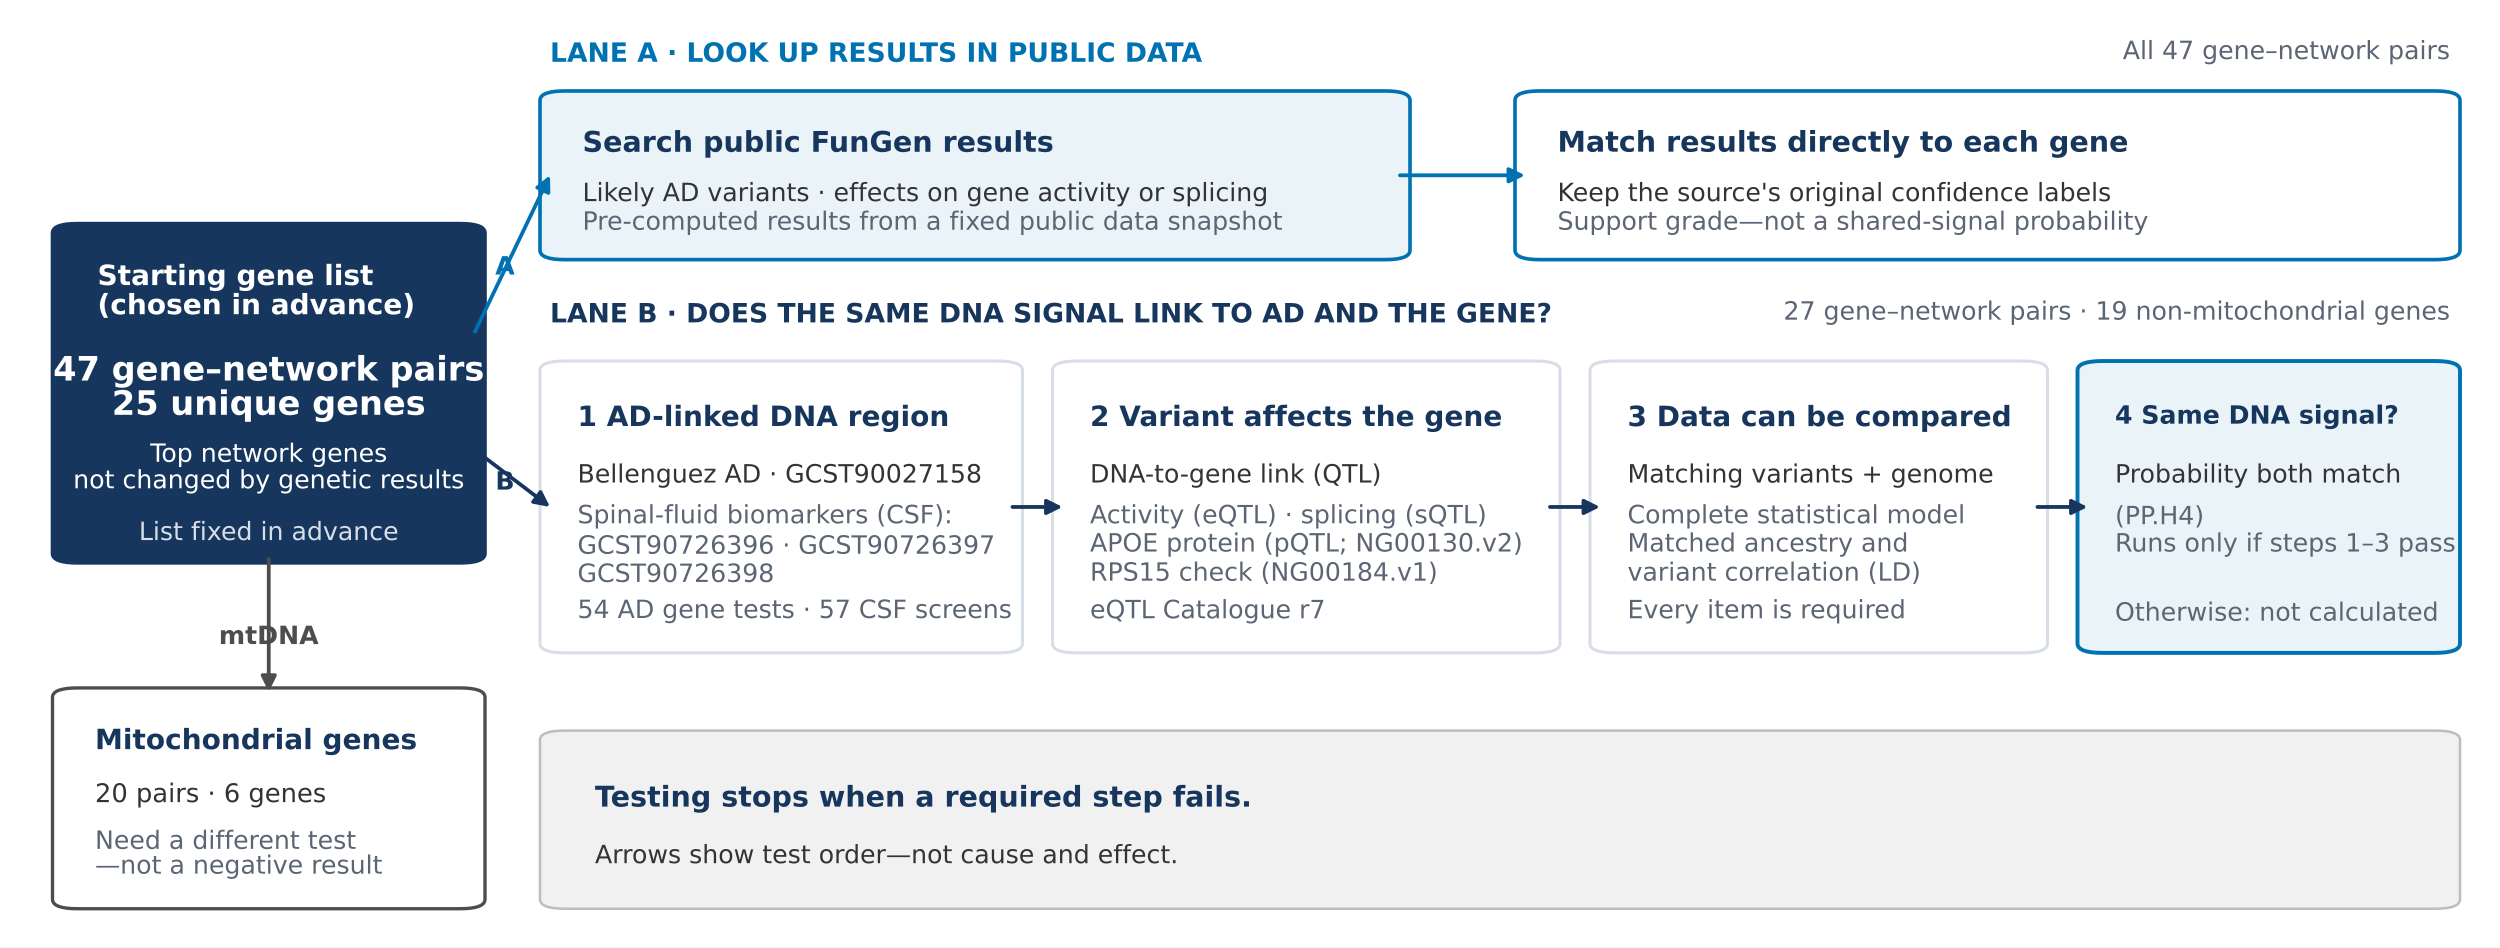
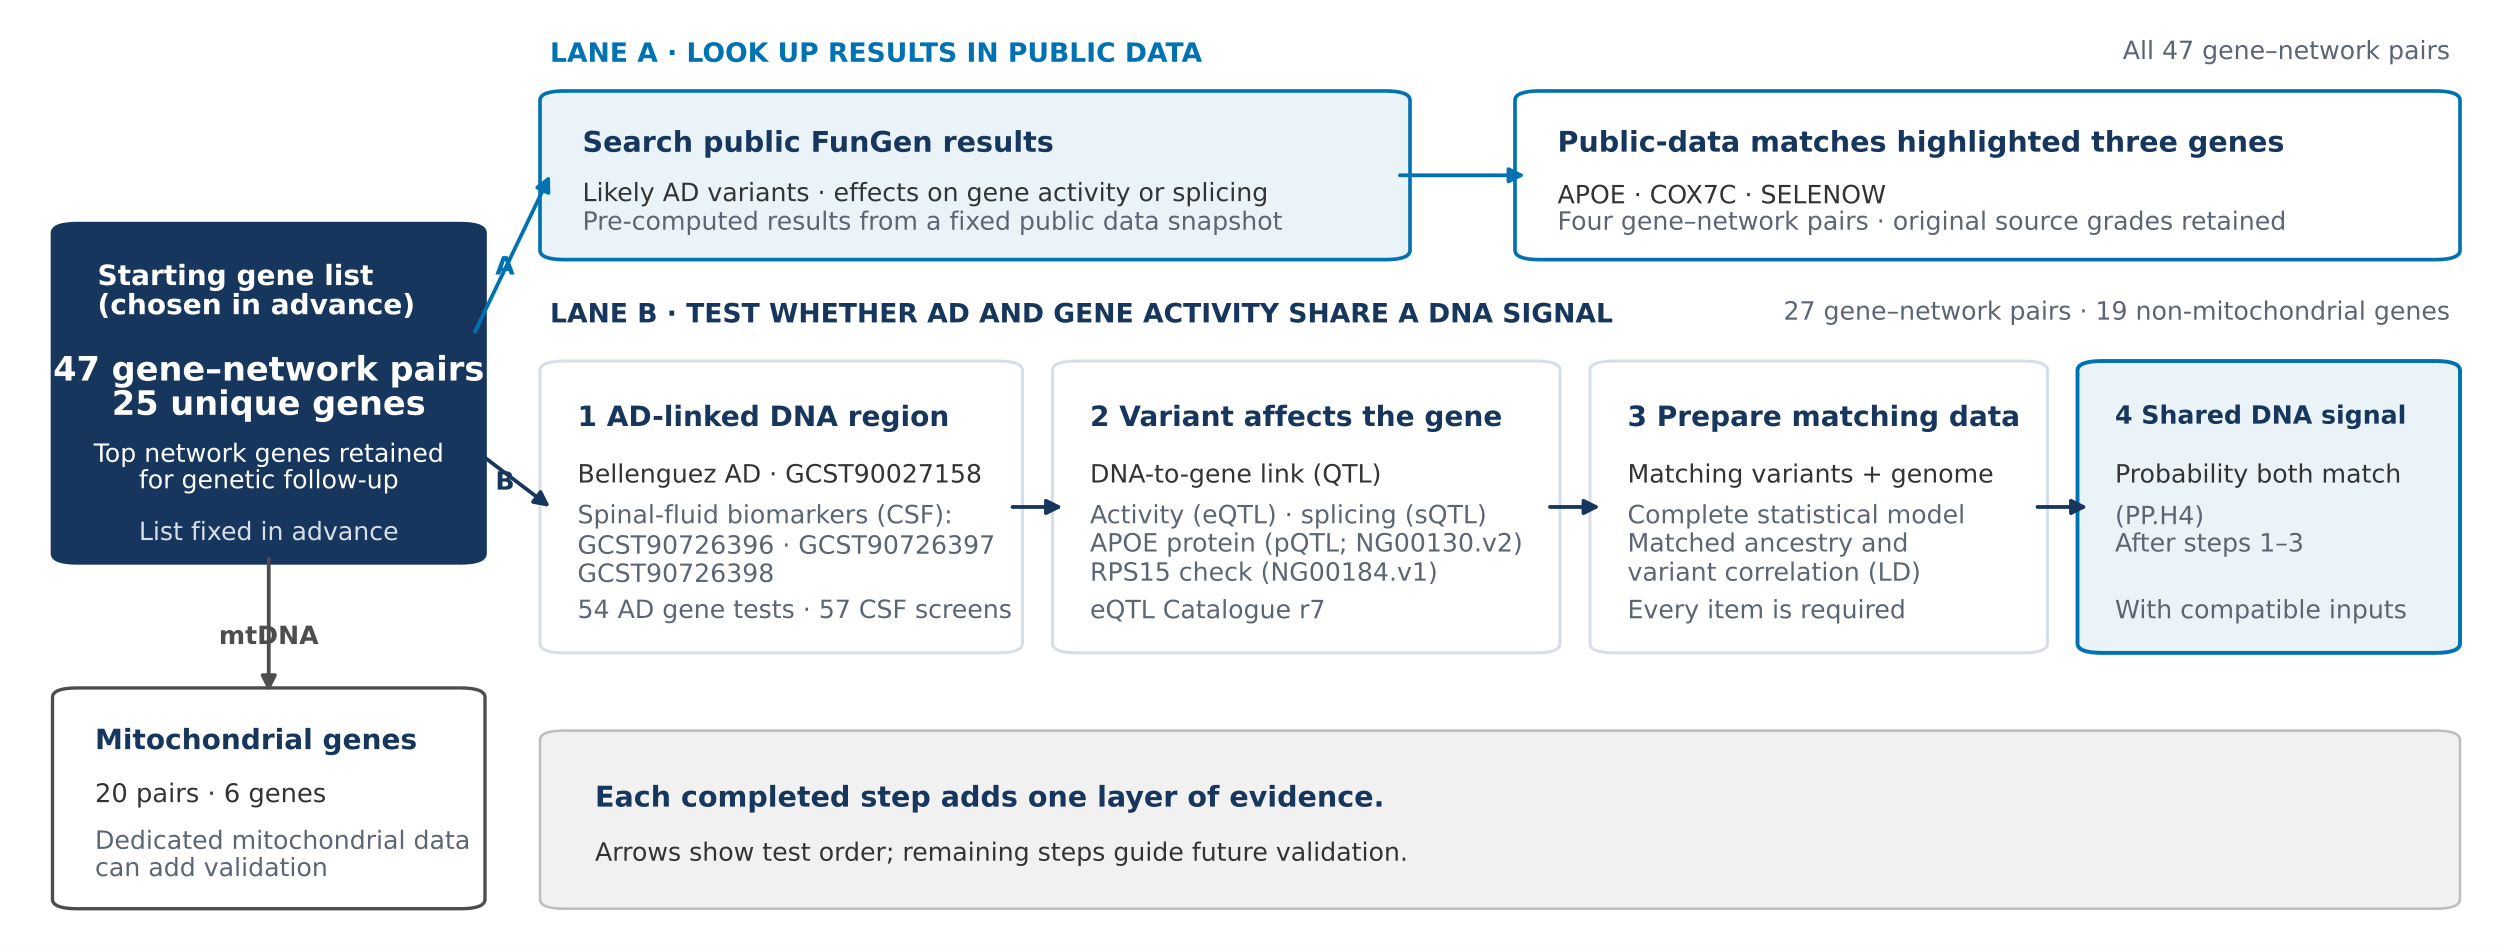
<svg xmlns="http://www.w3.org/2000/svg" width="892.8pt" height="338.4pt" viewBox="0 0 892.8 338.4" version="1.1">
  <defs>
    <style type="text/css">*{stroke-linejoin: round; stroke-linecap: butt}</style>
  </defs>
  <g id="figure_1">
    <g id="patch_1">
-       <path d="M 0 338.4  L 892.8 338.4  L 892.8 0  L 0 0  z " style="fill: #ffffff" />
+       <path d="M 0 338.4 L 892.8 338.4 L 892.8 0 L 0 0 z " style="fill: #ffffff" />
    </g>
    <g id="axes_1">
      <g id="patch_2">
-         <path d="M 27.677 201.01  L 164.275 201.01  Q 173.203 201.01 173.203 197.626  L 173.203 83.246  Q 173.203 79.862 164.275 79.862  L 27.677 79.862  Q 18.749 79.862 18.749 83.246  L 18.749 197.626  Q 18.749 201.01 27.677 201.01  z " clip-path="url(#pca04678265)" style="fill: #17365d; stroke: #17365d; stroke-width: 1.3; stroke-linejoin: miter" />
+         <path d="M 27.677 201.01 L 164.275 201.01 Q 173.203 201.01 173.203 197.626 L 173.203 83.246 Q 173.203 79.862 164.275 79.862 L 27.677 79.862 Q 18.749 79.862 18.749 83.246 L 18.749 197.626 Q 18.749 201.01 27.677 201.01 z " clip-path="url(#pca04678265)" style="fill: #17365d; stroke: #17365d; stroke-width: 1.3; stroke-linejoin: miter" />
      </g>
      <g id="patch_3">
-         <path d="M 201.773 92.722  L 494.611 92.722  Q 503.539 92.722 503.539 89.338  L 503.539 35.87  Q 503.539 32.486 494.611 32.486  L 201.773 32.486  Q 192.845 32.486 192.845 35.87  L 192.845 89.338  Q 192.845 92.722 201.773 92.722  z " clip-path="url(#pca04678265)" style="fill: #e9f3f8; stroke: #0072b2; stroke-width: 1.3; stroke-linejoin: miter" />
+         <path d="M 201.773 92.722 L 494.611 92.722 Q 503.539 92.722 503.539 89.338 L 503.539 35.87 Q 503.539 32.486 494.611 32.486 L 201.773 32.486 Q 192.845 32.486 192.845 35.87 L 192.845 89.338 Q 192.845 92.722 201.773 92.722 z " clip-path="url(#pca04678265)" style="fill: #e9f3f8; stroke: #0072b2; stroke-width: 1.3; stroke-linejoin: miter" />
      </g>
      <g id="patch_4">
-         <path d="M 549.965 92.722  L 869.587 92.722  Q 878.515 92.722 878.515 89.338  L 878.515 35.87  Q 878.515 32.486 869.587 32.486  L 549.965 32.486  Q 541.037 32.486 541.037 35.87  L 541.037 89.338  Q 541.037 92.722 549.965 92.722  z " clip-path="url(#pca04678265)" style="fill: #ffffff; stroke: #0072b2; stroke-width: 1.3; stroke-linejoin: miter" />
+         <path d="M 549.965 92.722 L 869.587 92.722 Q 878.515 92.722 878.515 89.338 L 878.515 35.87 Q 878.515 32.486 869.587 32.486 L 549.965 32.486 Q 541.037 32.486 541.037 35.87 L 541.037 89.338 Q 541.037 92.722 549.965 92.722 z " clip-path="url(#pca04678265)" style="fill: #ffffff; stroke: #0072b2; stroke-width: 1.3; stroke-linejoin: miter" />
      </g>
      <g id="patch_5">
-         <path d="M 201.773 233.158  L 356.227 233.158  Q 365.155 233.158 365.155 229.774  L 365.155 132.314  Q 365.155 128.93 356.227 128.93  L 201.773 128.93  Q 192.845 128.93 192.845 132.314  L 192.845 229.774  Q 192.845 233.158 201.773 233.158  z " clip-path="url(#pca04678265)" style="fill: #ffffff; stroke: #d7dee8; stroke-width: 1.1; stroke-linejoin: miter" />
+         <path d="M 201.773 233.158 L 356.227 233.158 Q 365.155 233.158 365.155 229.774 L 365.155 132.314 Q 365.155 128.93 356.227 128.93 L 201.773 128.93 Q 192.845 128.93 192.845 132.314 L 192.845 229.774 Q 192.845 233.158 201.773 233.158 z " clip-path="url(#pca04678265)" style="fill: #ffffff; stroke: #d7dee8; stroke-width: 1.1; stroke-linejoin: miter" />
      </g>
      <g id="patch_6">
-         <path d="M 384.797 233.158  L 548.179 233.158  Q 557.107 233.158 557.107 229.774  L 557.107 132.314  Q 557.107 128.93 548.179 128.93  L 384.797 128.93  Q 375.869 128.93 375.869 132.314  L 375.869 229.774  Q 375.869 233.158 384.797 233.158  z " clip-path="url(#pca04678265)" style="fill: #ffffff; stroke: #d7dee8; stroke-width: 1.1; stroke-linejoin: miter" />
+         <path d="M 384.797 233.158 L 548.179 233.158 Q 557.107 233.158 557.107 229.774 L 557.107 132.314 Q 557.107 128.93 548.179 128.93 L 384.797 128.93 Q 375.869 128.93 375.869 132.314 L 375.869 229.774 Q 375.869 233.158 384.797 233.158 z " clip-path="url(#pca04678265)" style="fill: #ffffff; stroke: #d7dee8; stroke-width: 1.1; stroke-linejoin: miter" />
      </g>
      <g id="patch_7">
-         <path d="M 576.749 233.158  L 722.275 233.158  Q 731.203 233.158 731.203 229.774  L 731.203 132.314  Q 731.203 128.93 722.275 128.93  L 576.749 128.93  Q 567.821 128.93 567.821 132.314  L 567.821 229.774  Q 567.821 233.158 576.749 233.158  z " clip-path="url(#pca04678265)" style="fill: #ffffff; stroke: #d7dee8; stroke-width: 1.1; stroke-linejoin: miter" />
+         <path d="M 576.749 233.158 L 722.275 233.158 Q 731.203 233.158 731.203 229.774 L 731.203 132.314 Q 731.203 128.93 722.275 128.93 L 576.749 128.93 Q 567.821 128.93 567.821 132.314 L 567.821 229.774 Q 567.821 233.158 576.749 233.158 z " clip-path="url(#pca04678265)" style="fill: #ffffff; stroke: #d7dee8; stroke-width: 1.1; stroke-linejoin: miter" />
      </g>
      <g id="patch_8">
-         <path d="M 750.845 233.158  L 869.587 233.158  Q 878.515 233.158 878.515 229.774  L 878.515 132.314  Q 878.515 128.93 869.587 128.93  L 750.845 128.93  Q 741.917 128.93 741.917 132.314  L 741.917 229.774  Q 741.917 233.158 750.845 233.158  z " clip-path="url(#pca04678265)" style="fill: #e9f3f8; stroke: #0072b2; stroke-width: 1.4; stroke-linejoin: miter" />
+         <path d="M 750.845 233.158 L 869.587 233.158 Q 878.515 233.158 878.515 229.774 L 878.515 132.314 Q 878.515 128.93 869.587 128.93 L 750.845 128.93 Q 741.917 128.93 741.917 132.314 L 741.917 229.774 Q 741.917 233.158 750.845 233.158 z " clip-path="url(#pca04678265)" style="fill: #e9f3f8; stroke: #0072b2; stroke-width: 1.4; stroke-linejoin: miter" />
      </g>
      <g id="patch_9">
-         <path d="M 27.677 324.526  L 164.275 324.526  Q 173.203 324.526 173.203 321.142  L 173.203 249.062  Q 173.203 245.678 164.275 245.678  L 27.677 245.678  Q 18.749 245.678 18.749 249.062  L 18.749 321.142  Q 18.749 324.526 27.677 324.526  z " clip-path="url(#pca04678265)" style="fill: #ffffff; stroke: #4d4d4d; stroke-width: 1.2; stroke-linejoin: miter" />
+         <path d="M 27.677 324.526 L 164.275 324.526 Q 173.203 324.526 173.203 321.142 L 173.203 249.062 Q 173.203 245.678 164.275 245.678 L 27.677 245.678 Q 18.749 245.678 18.749 249.062 L 18.749 321.142 Q 18.749 324.526 27.677 324.526 z " clip-path="url(#pca04678265)" style="fill: #ffffff; stroke: #4d4d4d; stroke-width: 1.2; stroke-linejoin: miter" />
      </g>
      <g id="patch_10">
-         <path d="M 201.773 324.526  L 869.587 324.526  Q 878.515 324.526 878.515 321.142  L 878.515 264.29  Q 878.515 260.906 869.587 260.906  L 201.773 260.906  Q 192.845 260.906 192.845 264.29  L 192.845 321.142  Q 192.845 324.526 201.773 324.526  z " clip-path="url(#pca04678265)" style="fill: #f1f1f1; stroke: #bdbdbd; stroke-width: 0.9; stroke-linejoin: miter" />
+         <path d="M 201.773 324.526 L 869.587 324.526 Q 878.515 324.526 878.515 321.142 L 878.515 264.29 Q 878.515 260.906 869.587 260.906 L 201.773 260.906 Q 192.845 260.906 192.845 264.29 L 192.845 321.142 Q 192.845 324.526 201.773 324.526 z " clip-path="url(#pca04678265)" style="fill: #f1f1f1; stroke: #bdbdbd; stroke-width: 0.9; stroke-linejoin: miter" />
      </g>
      <g id="patch_11">
-         <path d="M 169.632 118.44  Q 183.024 90.522 195.763 63.965  " clip-path="url(#pca04678265)" style="fill: none; stroke: #0072b2; stroke-width: 1.35; stroke-linecap: round" />
-         <path d="M 191.877 66.981  L 195.763 63.965  L 195.844 68.884  z " clip-path="url(#pca04678265)" style="fill: #0072b2; stroke: #0072b2; stroke-width: 1.35; stroke-linecap: round" />
+         <path d="M 169.632 118.44 Q 183.024 90.522 195.763 63.965 " clip-path="url(#pca04678265)" style="fill: none; stroke: #0072b2; stroke-width: 1.35; stroke-linecap: round" />
+         <path d="M 191.877 66.981 L 195.763 63.965 L 195.844 68.884 z " clip-path="url(#pca04678265)" style="fill: #0072b2; stroke: #0072b2; stroke-width: 1.35; stroke-linecap: round" />
      </g>
      <g id="patch_12">
-         <path d="M 499.968 62.604  Q 522.288 62.604 543.099 62.604  " clip-path="url(#pca04678265)" style="fill: none; stroke: #0072b2; stroke-width: 1.35; stroke-linecap: round" />
-         <path d="M 538.699 60.404  L 543.099 62.604  L 538.699 64.804  z " clip-path="url(#pca04678265)" style="fill: #0072b2; stroke: #0072b2; stroke-width: 1.35; stroke-linecap: round" />
+         <path d="M 499.968 62.604 Q 522.288 62.604 543.099 62.604 " clip-path="url(#pca04678265)" style="fill: none; stroke: #0072b2; stroke-width: 1.35; stroke-linecap: round" />
+         <path d="M 538.699 60.404 L 543.099 62.604 L 538.699 64.804 z " clip-path="url(#pca04678265)" style="fill: #0072b2; stroke: #0072b2; stroke-width: 1.35; stroke-linecap: round" />
      </g>
      <g id="patch_13">
-         <path d="M 169.632 160.74  Q 183.024 170.892 195.213 180.132  " clip-path="url(#pca04678265)" style="fill: none; stroke: #17365d; stroke-width: 1.35; stroke-linecap: round" />
-         <path d="M 193.036 175.721  L 195.213 180.132  L 190.378 179.227  z " clip-path="url(#pca04678265)" style="fill: #17365d; stroke: #17365d; stroke-width: 1.35; stroke-linecap: round" />
+         <path d="M 169.632 160.74 Q 183.024 170.892 195.213 180.132 " clip-path="url(#pca04678265)" style="fill: none; stroke: #17365d; stroke-width: 1.35; stroke-linecap: round" />
+         <path d="M 193.036 175.721 L 195.213 180.132 L 190.378 179.227 z " clip-path="url(#pca04678265)" style="fill: #17365d; stroke: #17365d; stroke-width: 1.35; stroke-linecap: round" />
      </g>
      <g id="patch_14">
-         <path d="M 361.584 181.044  Q 370.512 181.044 377.931 181.044  " clip-path="url(#pca04678265)" style="fill: none; stroke: #17365d; stroke-width: 1.35; stroke-linecap: round" />
-         <path d="M 373.531 178.844  L 377.931 181.044  L 373.531 183.244  z " clip-path="url(#pca04678265)" style="fill: #17365d; stroke: #17365d; stroke-width: 1.35; stroke-linecap: round" />
+         <path d="M 361.584 181.044 Q 370.512 181.044 377.931 181.044 " clip-path="url(#pca04678265)" style="fill: none; stroke: #17365d; stroke-width: 1.35; stroke-linecap: round" />
+         <path d="M 373.531 178.844 L 377.931 181.044 L 373.531 183.244 z " clip-path="url(#pca04678265)" style="fill: #17365d; stroke: #17365d; stroke-width: 1.35; stroke-linecap: round" />
      </g>
      <g id="patch_15">
-         <path d="M 553.536 181.044  Q 562.464 181.044 569.883 181.044  " clip-path="url(#pca04678265)" style="fill: none; stroke: #17365d; stroke-width: 1.35; stroke-linecap: round" />
-         <path d="M 565.483 178.844  L 569.883 181.044  L 565.483 183.244  z " clip-path="url(#pca04678265)" style="fill: #17365d; stroke: #17365d; stroke-width: 1.35; stroke-linecap: round" />
+         <path d="M 553.536 181.044 Q 562.464 181.044 569.883 181.044 " clip-path="url(#pca04678265)" style="fill: none; stroke: #17365d; stroke-width: 1.35; stroke-linecap: round" />
+         <path d="M 565.483 178.844 L 569.883 181.044 L 565.483 183.244 z " clip-path="url(#pca04678265)" style="fill: #17365d; stroke: #17365d; stroke-width: 1.35; stroke-linecap: round" />
      </g>
      <g id="patch_16">
-         <path d="M 727.632 181.044  Q 736.56 181.044 743.979 181.044  " clip-path="url(#pca04678265)" style="fill: none; stroke: #17365d; stroke-width: 1.35; stroke-linecap: round" />
-         <path d="M 739.579 178.844  L 743.979 181.044  L 739.579 183.244  z " clip-path="url(#pca04678265)" style="fill: #17365d; stroke: #17365d; stroke-width: 1.35; stroke-linecap: round" />
+         <path d="M 727.632 181.044 Q 736.56 181.044 743.979 181.044 " clip-path="url(#pca04678265)" style="fill: none; stroke: #17365d; stroke-width: 1.35; stroke-linecap: round" />
+         <path d="M 739.579 178.844 L 743.979 181.044 L 739.579 183.244 z " clip-path="url(#pca04678265)" style="fill: #17365d; stroke: #17365d; stroke-width: 1.35; stroke-linecap: round" />
      </g>
      <g id="patch_17">
-         <path d="M 95.976 199.656  Q 95.976 223.344 95.976 245.523  " clip-path="url(#pca04678265)" style="fill: none; stroke: #4d4d4d; stroke-width: 1.35; stroke-linecap: round" />
-         <path d="M 98.176 241.123  L 95.976 245.523  L 93.776 241.123  z " clip-path="url(#pca04678265)" style="fill: #4d4d4d; stroke: #4d4d4d; stroke-width: 1.35; stroke-linecap: round" />
+         <path d="M 95.976 199.656 Q 95.976 223.344 95.976 245.523 " clip-path="url(#pca04678265)" style="fill: none; stroke: #4d4d4d; stroke-width: 1.35; stroke-linecap: round" />
+         <path d="M 98.176 241.123 L 95.976 245.523 L 93.776 241.123 z " clip-path="url(#pca04678265)" style="fill: #4d4d4d; stroke: #4d4d4d; stroke-width: 1.35; stroke-linecap: round" />
      </g>
      <g id="text_1">
        <text style="font-weight: 700; font-size: 9.5px; font-family: 'DejaVu Sans', 'Arial', 'Helvetica', sans-serif; text-anchor: start; fill: #0072b2" x="196.416" y="22.07" transform="rotate(-0 196.416 22.06985)">LANE A  ·  LOOK UP RESULTS IN PUBLIC DATA</text>
      </g>
      <g id="text_2">
        <text style="font-size: 9px; font-family: 'DejaVu Sans', 'Arial', 'Helvetica', sans-serif; text-anchor: end; fill: #5b6573" x="874.944" y="21.095" transform="rotate(-0 874.944 21.09544)">All 47 gene–network pairs</text>
      </g>
      <g id="text_3">
-         <text style="font-weight: 700; font-size: 9.5px; font-family: 'DejaVu Sans', 'Arial', 'Helvetica', sans-serif; text-anchor: start; fill: #17365d" x="196.416" y="115.13" transform="rotate(-0 196.416 115.1299)">LANE B  ·  DOES THE SAME DNA SIGNAL LINK TO AD AND THE GENE?</text>
+         <text style="font-weight: 700; font-size: 9.5px; font-family: 'DejaVu Sans', 'Arial', 'Helvetica', sans-serif; text-anchor: start; fill: #17365d" x="196.416" y="115.13" transform="rotate(-0 196.416 115.1299)">LANE B  ·  TEST WHETHER AD AND GENE ACTIVITY SHARE A DNA SIGNAL</text>
      </g>
      <g id="text_4">
        <text style="font-size: 9px; font-family: 'DejaVu Sans', 'Arial', 'Helvetica', sans-serif; text-anchor: end; fill: #5b6573" x="874.944" y="114.155" transform="rotate(-0 874.944 114.1554)">27 gene–network pairs  ·  19 non-mitochondrial genes</text>
      </g>
      <g id="text_5">
        <text style="font-weight: 700; font-size: 10px; font-family: 'DejaVu Sans', 'Arial', 'Helvetica', sans-serif; fill: #ffffff" transform="translate(34.8192 101.7955)">Starting gene list</text>
        <text style="font-weight: 700; font-size: 10px; font-family: 'DejaVu Sans', 'Arial', 'Helvetica', sans-serif; fill: #ffffff" transform="translate(34.8192 112.215)">(chosen in advance)</text>
      </g>
      <g id="text_6">
        <text style="font-weight: 700; font-size: 12px; font-family: 'DejaVu Sans', 'Arial', 'Helvetica', sans-serif; fill: #ffffff" transform="translate(18.99038 135.8884)">47 gene–network pairs</text>
        <text style="font-weight: 700; font-size: 12px; font-family: 'DejaVu Sans', 'Arial', 'Helvetica', sans-serif; fill: #ffffff" transform="translate(39.93787 148.1284)">25 unique genes</text>
      </g>
      <g id="text_7">
-         <text style="font-size: 9px; font-family: 'DejaVu Sans', 'Arial', 'Helvetica', sans-serif; fill: #ffffff" transform="translate(53.65631 164.928)">Top network genes</text>
-         <text style="font-size: 9px; font-family: 'DejaVu Sans', 'Arial', 'Helvetica', sans-serif; fill: #ffffff" transform="translate(26.13811 174.378)">not changed by genetic results</text>
+         <text style="font-size: 9px; font-family: 'DejaVu Sans', 'Arial', 'Helvetica', sans-serif; fill: #ffffff" transform="translate(33.45694 164.928)">Top network genes retained</text>
+         <text style="font-size: 9px; font-family: 'DejaVu Sans', 'Arial', 'Helvetica', sans-serif; fill: #ffffff" transform="translate(49.58944 174.378)">for genetic follow-up</text>
      </g>
      <g id="text_8">
        <text style="font-size: 9px; font-family: 'DejaVu Sans', 'Arial', 'Helvetica', sans-serif; text-anchor: middle; fill: #d7dee8" x="95.976" y="192.859" transform="rotate(-0 95.976 192.8593)">List fixed in advance</text>
      </g>
      <g id="text_9">
        <text style="font-weight: 700; font-size: 10.2px; font-family: 'DejaVu Sans', 'Arial', 'Helvetica', sans-serif; text-anchor: start; fill: #17365d" x="208.022" y="54.211" transform="rotate(-0 208.0224 54.21056)">Search public FunGen results</text>
      </g>
      <g id="text_10">
        <text style="font-size: 9px; font-family: 'DejaVu Sans', 'Arial', 'Helvetica', sans-serif; text-anchor: start; fill: #333333" x="208.022" y="71.819" transform="rotate(-0 208.0224 71.81944)">Likely AD variants  ·  effects on gene activity or splicing</text>
      </g>
      <g id="text_11">
        <text style="font-size: 9px; font-family: 'DejaVu Sans', 'Arial', 'Helvetica', sans-serif; text-anchor: start; fill: #5b6573" x="208.022" y="82.043" transform="rotate(-0 208.0224 82.04344)">Pre-computed results from a fixed public data snapshot</text>
      </g>
      <g id="text_12">
-         <text style="font-weight: 700; font-size: 10.2px; font-family: 'DejaVu Sans', 'Arial', 'Helvetica', sans-serif; text-anchor: start; fill: #17365d" x="556.214" y="54.171" transform="rotate(-0 556.2144 54.17072)">Match results directly to each gene</text>
+         <text style="font-weight: 700; font-size: 10.2px; font-family: 'DejaVu Sans', 'Arial', 'Helvetica', sans-serif; text-anchor: start; fill: #17365d" x="556.214" y="54.171" transform="rotate(-0 556.2144 54.17072)">Public-data matches highlighted three genes</text>
      </g>
      <g id="text_13">
-         <text style="font-size: 9px; font-family: 'DejaVu Sans', 'Arial', 'Helvetica', sans-serif; text-anchor: start; fill: #333333" x="556.214" y="71.819" transform="rotate(-0 556.2144 71.81944)">Keep the source's original confidence labels</text>
+         <text style="font-size: 9px; font-family: 'DejaVu Sans', 'Arial', 'Helvetica', sans-serif; text-anchor: start; fill: #333333" x="556.214" y="72.612" transform="rotate(-0 556.2144 72.61186)">APOE  ·  COX7C  ·  SELENOW</text>
      </g>
      <g id="text_14">
-         <text style="font-size: 9px; font-family: 'DejaVu Sans', 'Arial', 'Helvetica', sans-serif; text-anchor: start; fill: #5b6573" x="556.214" y="82.043" transform="rotate(-0 556.2144 82.04344)">Support grade—not a shared-signal probability</text>
+         <text style="font-size: 9px; font-family: 'DejaVu Sans', 'Arial', 'Helvetica', sans-serif; text-anchor: start; fill: #5b6573" x="556.214" y="82.043" transform="rotate(-0 556.2144 82.04344)">Four gene–network pairs  ·  original source grades retained</text>
      </g>
      <g id="text_15">
        <text style="font-weight: 700; font-size: 10px; font-family: 'DejaVu Sans', 'Arial', 'Helvetica', sans-serif; text-anchor: start; fill: #17365d" x="206.237" y="152.14" transform="rotate(-0 206.2368 152.1403)">1  AD-linked DNA region</text>
      </g>
      <g id="text_16">
        <text style="font-size: 9px; font-family: 'DejaVu Sans', 'Arial', 'Helvetica', sans-serif; text-anchor: start; fill: #333333" x="206.237" y="172.324" transform="rotate(-0 206.2368 172.3242)">Bellenguez AD  ·  GCST90027158</text>
      </g>
      <g id="text_17">
        <text style="font-size: 9px; font-family: 'DejaVu Sans', 'Arial', 'Helvetica', sans-serif; fill: #5b6573" transform="translate(206.2368 186.8754)">Spinal-fluid biomarkers (CSF):</text>
        <text style="font-size: 9px; font-family: 'DejaVu Sans', 'Arial', 'Helvetica', sans-serif; fill: #5b6573" transform="translate(206.2368 197.7479)">GCST90726396  ·  GCST90726397</text>
        <text style="font-size: 9px; font-family: 'DejaVu Sans', 'Arial', 'Helvetica', sans-serif; fill: #5b6573" transform="translate(206.2368 207.8279)">GCST90726398</text>
      </g>
      <g id="text_18">
        <text style="font-size: 9px; font-family: 'DejaVu Sans', 'Arial', 'Helvetica', sans-serif; text-anchor: start; fill: #5b6573" x="206.237" y="220.708" transform="rotate(-0 206.2368 220.708)">54 AD gene tests  ·  57 CSF screens</text>
      </g>
      <g id="text_19">
        <text style="font-weight: 700; font-size: 10px; font-family: 'DejaVu Sans', 'Arial', 'Helvetica', sans-serif; text-anchor: start; fill: #17365d" x="389.261" y="152.14" transform="rotate(-0 389.2608 152.1403)">2  Variant affects the gene</text>
      </g>
      <g id="text_20">
        <text style="font-size: 9px; font-family: 'DejaVu Sans', 'Arial', 'Helvetica', sans-serif; text-anchor: start; fill: #333333" x="389.261" y="172.324" transform="rotate(-0 389.2608 172.3242)">DNA-to-gene link (QTL)</text>
      </g>
      <g id="text_21">
        <text style="font-size: 9px; font-family: 'DejaVu Sans', 'Arial', 'Helvetica', sans-serif; fill: #5b6573" transform="translate(389.2608 186.8754)">Activity (eQTL)  ·  splicing (sQTL)</text>
        <text style="font-size: 9px; font-family: 'DejaVu Sans', 'Arial', 'Helvetica', sans-serif; fill: #5b6573" transform="translate(389.2608 196.9554)">APOE protein (pQTL; NG00130.v2)</text>
        <text style="font-size: 9px; font-family: 'DejaVu Sans', 'Arial', 'Helvetica', sans-serif; fill: #5b6573" transform="translate(389.2608 207.3779)">RPS15 check (NG00184.v1)</text>
      </g>
      <g id="text_22">
        <text style="font-size: 9px; font-family: 'DejaVu Sans', 'Arial', 'Helvetica', sans-serif; text-anchor: start; fill: #5b6573" x="389.261" y="220.787" transform="rotate(-0 389.2608 220.7874)">eQTL Catalogue r7</text>
      </g>
      <g id="text_23">
-         <text style="font-weight: 700; font-size: 10px; font-family: 'DejaVu Sans', 'Arial', 'Helvetica', sans-serif; text-anchor: start; fill: #17365d" x="581.213" y="152.179" transform="rotate(-0 581.2128 152.1794)">3  Data can be compared</text>
+         <text style="font-weight: 700; font-size: 10px; font-family: 'DejaVu Sans', 'Arial', 'Helvetica', sans-serif; text-anchor: start; fill: #17365d" x="581.213" y="152.14" transform="rotate(-0 581.2128 152.1403)">3  Prepare matching data</text>
      </g>
      <g id="text_24">
        <text style="font-size: 9px; font-family: 'DejaVu Sans', 'Arial', 'Helvetica', sans-serif; text-anchor: start; fill: #333333" x="581.213" y="172.324" transform="rotate(-0 581.2128 172.3242)">Matching variants + genome</text>
      </g>
      <g id="text_25">
        <text style="font-size: 9px; font-family: 'DejaVu Sans', 'Arial', 'Helvetica', sans-serif; fill: #5b6573" transform="translate(581.2128 186.8754)">Complete statistical model</text>
        <text style="font-size: 9px; font-family: 'DejaVu Sans', 'Arial', 'Helvetica', sans-serif; fill: #5b6573" transform="translate(581.2128 196.9554)">Matched ancestry and</text>
        <text style="font-size: 9px; font-family: 'DejaVu Sans', 'Arial', 'Helvetica', sans-serif; fill: #5b6573" transform="translate(581.2128 207.3779)">variant correlation (LD)</text>
      </g>
      <g id="text_26">
        <text style="font-size: 9px; font-family: 'DejaVu Sans', 'Arial', 'Helvetica', sans-serif; text-anchor: start; fill: #5b6573" x="581.213" y="220.787" transform="rotate(-0 581.2128 220.7874)">Every item is required</text>
      </g>
      <g id="text_27">
-         <text style="font-weight: 700; font-size: 9px; font-family: 'DejaVu Sans', 'Arial', 'Helvetica', sans-serif; text-anchor: start; fill: #17365d" x="755.309" y="151.308" transform="rotate(-0 755.3088 151.3083)">4  Same DNA signal?</text>
+         <text style="font-weight: 700; font-size: 9px; font-family: 'DejaVu Sans', 'Arial', 'Helvetica', sans-serif; text-anchor: start; fill: #17365d" x="755.309" y="151.308" transform="rotate(-0 755.3088 151.3083)">4  Shared DNA signal</text>
      </g>
      <g id="text_28">
        <text style="font-size: 9px; font-family: 'DejaVu Sans', 'Arial', 'Helvetica', sans-serif; text-anchor: start; fill: #333333" x="755.309" y="172.324" transform="rotate(-0 755.3088 172.3242)">Probability both match</text>
      </g>
      <g id="text_29">
        <text style="font-size: 9px; font-family: 'DejaVu Sans', 'Arial', 'Helvetica', sans-serif; fill: #5b6573" transform="translate(755.3088 187.2129)">(PP.H4)</text>
-         <text style="font-size: 9px; font-family: 'DejaVu Sans', 'Arial', 'Helvetica', sans-serif; fill: #5b6573" transform="translate(755.3088 196.9554)">Runs only if steps 1–3 pass</text>
+         <text style="font-size: 9px; font-family: 'DejaVu Sans', 'Arial', 'Helvetica', sans-serif; fill: #5b6573" transform="translate(755.3088 196.9554)">After steps 1–3</text>
      </g>
      <g id="text_30">
-         <text style="font-size: 9px; font-family: 'DejaVu Sans', 'Arial', 'Helvetica', sans-serif; text-anchor: start; fill: #5b6573" x="755.309" y="221.659" transform="rotate(-0 755.3088 221.6593)">Otherwise: not calculated</text>
+         <text style="font-size: 9px; font-family: 'DejaVu Sans', 'Arial', 'Helvetica', sans-serif; text-anchor: start; fill: #5b6573" x="755.309" y="220.787" transform="rotate(-0 755.3088 220.7874)">With compatible inputs</text>
      </g>
      <g id="text_31">
        <text style="font-weight: 700; font-size: 10px; font-family: 'DejaVu Sans', 'Arial', 'Helvetica', sans-serif; text-anchor: start; fill: #17365d" x="33.926" y="267.535" transform="rotate(-0 33.9264 267.5347)">Mitochondrial genes</text>
      </g>
      <g id="text_32">
        <text style="font-size: 9.2px; font-family: 'DejaVu Sans', 'Arial', 'Helvetica', sans-serif; text-anchor: start; fill: #333333" x="33.926" y="286.456" transform="rotate(-0 33.9264 286.4562)">20 pairs  ·  6 genes</text>
      </g>
      <g id="text_33">
-         <text style="font-size: 9px; font-family: 'DejaVu Sans', 'Arial', 'Helvetica', sans-serif; fill: #5b6573" transform="translate(33.9264 303.1489)">Need a different test</text>
-         <text style="font-size: 9px; font-family: 'DejaVu Sans', 'Arial', 'Helvetica', sans-serif; fill: #5b6573" transform="translate(33.9264 311.997)">—not a negative result</text>
+         <text style="font-size: 9px; font-family: 'DejaVu Sans', 'Arial', 'Helvetica', sans-serif; fill: #5b6573" transform="translate(33.9264 303.1489)">Dedicated mitochondrial data</text>
+         <text style="font-size: 9px; font-family: 'DejaVu Sans', 'Arial', 'Helvetica', sans-serif; fill: #5b6573" transform="translate(33.9264 312.8689)">can add validation</text>
      </g>
      <g id="text_34">
-         <text style="font-weight: 700; font-size: 10.2px; font-family: 'DejaVu Sans', 'Arial', 'Helvetica', sans-serif; text-anchor: start; fill: #17365d" x="212.486" y="288.046" transform="rotate(-0 212.4864 288.0459)">Testing stops when a required step fails.</text>
+         <text style="font-weight: 700; font-size: 10.2px; font-family: 'DejaVu Sans', 'Arial', 'Helvetica', sans-serif; text-anchor: start; fill: #17365d" x="212.486" y="288.046" transform="rotate(-0 212.4864 288.0459)">Each completed step adds one layer of evidence.</text>
      </g>
      <g id="text_35">
-         <text style="font-size: 9px; font-family: 'DejaVu Sans', 'Arial', 'Helvetica', sans-serif; text-anchor: start; fill: #333333" x="212.486" y="308.254" transform="rotate(-0 212.4864 308.2537)">Arrows show test order—not cause and effect.</text>
+         <text style="font-size: 9px; font-family: 'DejaVu Sans', 'Arial', 'Helvetica', sans-serif; text-anchor: start; fill: #333333" x="212.486" y="307.382" transform="rotate(-0 212.4864 307.3818)">Arrows show test order; remaining steps guide future validation.</text>
      </g>
      <g id="text_36">
        <text style="font-weight: 700; font-size: 9px; font-family: 'DejaVu Sans', 'Arial', 'Helvetica', sans-serif; text-anchor: middle; fill: #0072b2" x="180.346" y="98.033" transform="rotate(-0 180.3456 98.03278)">A</text>
      </g>
      <g id="text_37">
        <text style="font-weight: 700; font-size: 9px; font-family: 'DejaVu Sans', 'Arial', 'Helvetica', sans-serif; text-anchor: middle; fill: #17365d" x="180.346" y="174.85" transform="rotate(-0 180.3456 174.8496)">B</text>
      </g>
      <g id="text_38">
        <text style="font-weight: 700; font-size: 9px; font-family: 'DejaVu Sans', 'Arial', 'Helvetica', sans-serif; text-anchor: middle; fill: #4d4d4d" x="95.976" y="230.009" transform="rotate(-0 95.976 230.0088)">mtDNA</text>
      </g>
    </g>
  </g>
  <defs>
    <clipPath id="pca04678265">
      <rect x="0" y="0" width="892.8" height="338.4" />
    </clipPath>
  </defs>
</svg>
